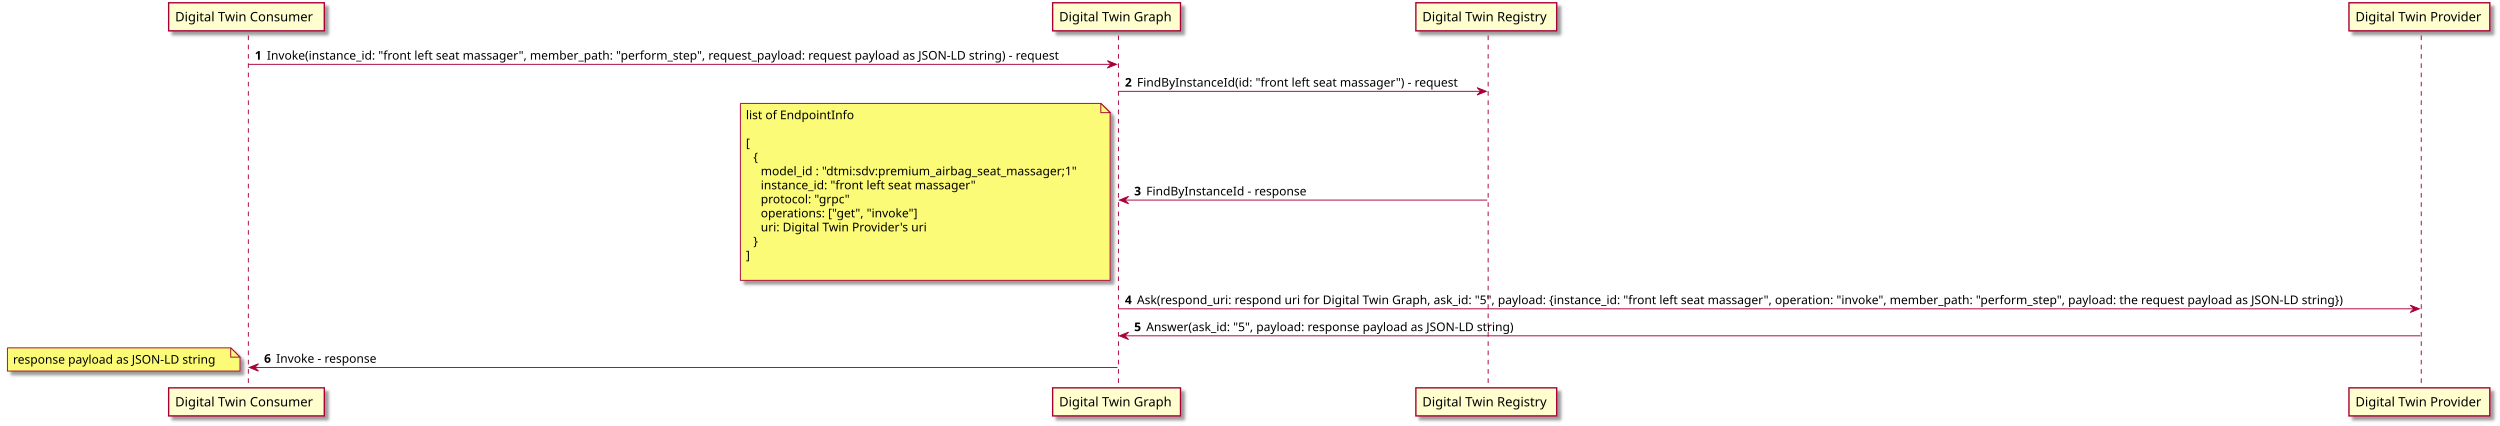
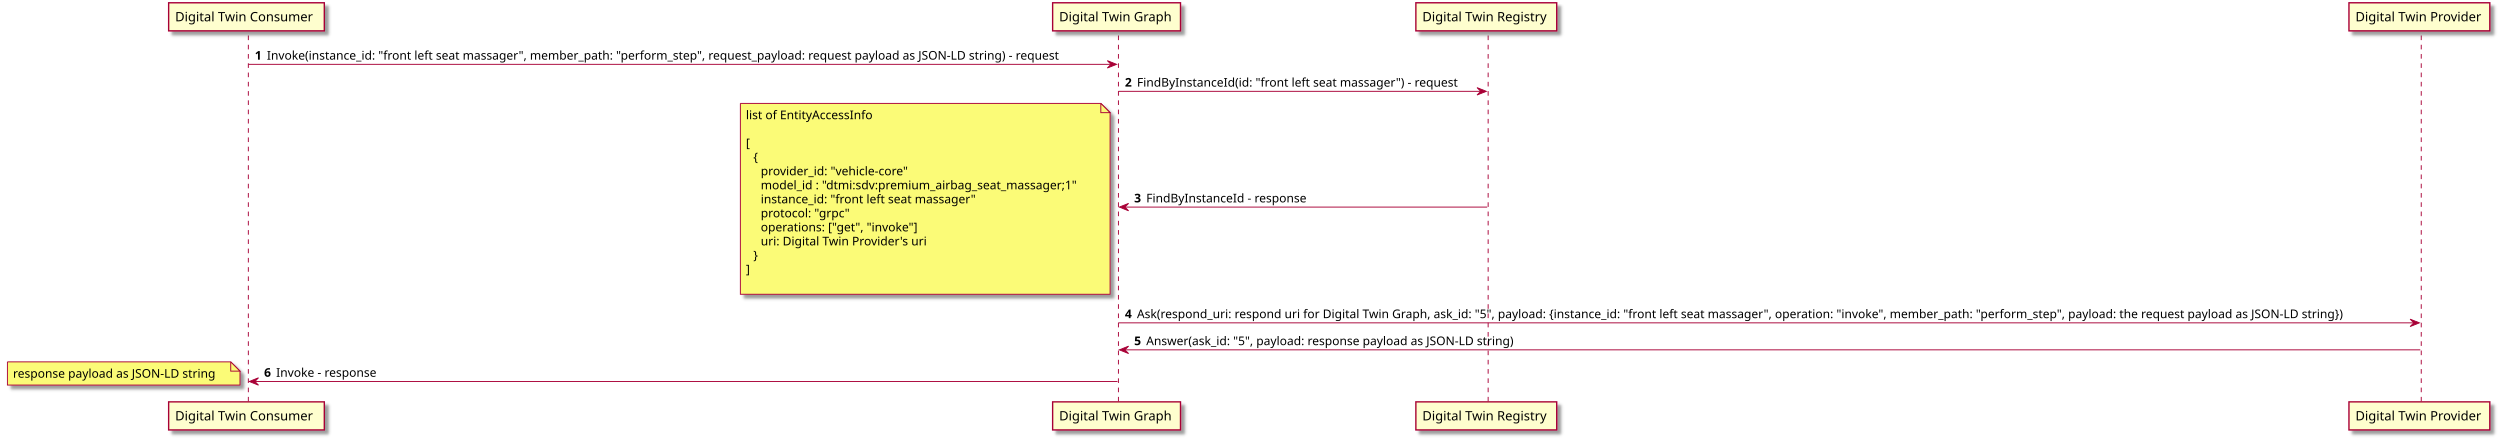
- <svg xmlns="http://www.w3.org/2000/svg" contentScriptType="application/ecmascript" contentStyleType="text/css" height="459px" preserveAspectRatio="none" style="width:2698px;height:459px;background:#FEFEFE;" version="1.1" viewBox="0 0 2698 459" width="2698px" zoomAndPan="magnify">
+ <svg xmlns="http://www.w3.org/2000/svg" contentScriptType="application/ecmascript" contentStyleType="text/css" height="474px" preserveAspectRatio="none" style="width:2698px;height:474px;" version="1.1" viewBox="0 0 2698 474" width="2698px" zoomAndPan="magnify">
  <defs>
-     <filter height="300%" id="fwckrr90kyq4o" width="300%" x="-1" y="-1">
+     <filter height="300%" id="f1e9u8x86qam77" width="300%" x="-1" y="-1">
      <feGaussianBlur result="blurOut" stdDeviation="2.0" />
      <feColorMatrix in="blurOut" result="blurOut2" type="matrix" values="0 0 0 0 0 0 0 0 0 0 0 0 0 0 0 0 0 0 .4 0" />
      <feOffset dx="4.0" dy="4.0" in="blurOut2" result="blurOut3" />
      <feBlend in="SourceGraphic" in2="blurOut3" mode="normal" />
    </filter>
  </defs>
  <g>
-     <line style="stroke: #A80036; stroke-width: 1.0; stroke-dasharray: 5.0,5.0;" x1="268" x2="268" y1="38.297" y2="419.555" />
-     <line style="stroke: #A80036; stroke-width: 1.0; stroke-dasharray: 5.0,5.0;" x1="1207" x2="1207" y1="38.297" y2="419.555" />
-     <line style="stroke: #A80036; stroke-width: 1.0; stroke-dasharray: 5.0,5.0;" x1="1606" x2="1606" y1="38.297" y2="419.555" />
-     <line style="stroke: #A80036; stroke-width: 1.0; stroke-dasharray: 5.0,5.0;" x1="2613" x2="2613" y1="38.297" y2="419.555" />
-     <rect fill="#FEFECE" filter="url(#fwckrr90kyq4o)" height="30.297" style="stroke: #A80036; stroke-width: 1.5;" width="168" x="182" y="3" />
+     <line style="stroke: #A80036; stroke-width: 1.0; stroke-dasharray: 5.0,5.0;" x1="268" x2="268" y1="38.297" y2="434.688" />
+     <line style="stroke: #A80036; stroke-width: 1.0; stroke-dasharray: 5.0,5.0;" x1="1207" x2="1207" y1="38.297" y2="434.688" />
+     <line style="stroke: #A80036; stroke-width: 1.0; stroke-dasharray: 5.0,5.0;" x1="1606" x2="1606" y1="38.297" y2="434.688" />
+     <line style="stroke: #A80036; stroke-width: 1.0; stroke-dasharray: 5.0,5.0;" x1="2613" x2="2613" y1="38.297" y2="434.688" />
+     <rect fill="#FEFECE" filter="url(#f1e9u8x86qam77)" height="30.297" style="stroke: #A80036; stroke-width: 1.5;" width="168" x="182" y="3" />
    <text fill="#000000" font-family="sans-serif" font-size="14" lengthAdjust="spacingAndGlyphs" textLength="154" x="189" y="22.995">Digital Twin Consumer</text>
-     <rect fill="#FEFECE" filter="url(#fwckrr90kyq4o)" height="30.297" style="stroke: #A80036; stroke-width: 1.5;" width="168" x="182" y="418.555" />
-     <text fill="#000000" font-family="sans-serif" font-size="14" lengthAdjust="spacingAndGlyphs" textLength="154" x="189" y="438.55">Digital Twin Consumer</text>
-     <rect fill="#FEFECE" filter="url(#fwckrr90kyq4o)" height="30.297" style="stroke: #A80036; stroke-width: 1.5;" width="138" x="1136" y="3" />
+     <rect fill="#FEFECE" filter="url(#f1e9u8x86qam77)" height="30.297" style="stroke: #A80036; stroke-width: 1.5;" width="168" x="182" y="433.688" />
+     <text fill="#000000" font-family="sans-serif" font-size="14" lengthAdjust="spacingAndGlyphs" textLength="154" x="189" y="453.683">Digital Twin Consumer</text>
+     <rect fill="#FEFECE" filter="url(#f1e9u8x86qam77)" height="30.297" style="stroke: #A80036; stroke-width: 1.5;" width="138" x="1136" y="3" />
    <text fill="#000000" font-family="sans-serif" font-size="14" lengthAdjust="spacingAndGlyphs" textLength="124" x="1143" y="22.995">Digital Twin Graph</text>
-     <rect fill="#FEFECE" filter="url(#fwckrr90kyq4o)" height="30.297" style="stroke: #A80036; stroke-width: 1.5;" width="138" x="1136" y="418.555" />
-     <text fill="#000000" font-family="sans-serif" font-size="14" lengthAdjust="spacingAndGlyphs" textLength="124" x="1143" y="438.55">Digital Twin Graph</text>
-     <rect fill="#FEFECE" filter="url(#fwckrr90kyq4o)" height="30.297" style="stroke: #A80036; stroke-width: 1.5;" width="152" x="1528" y="3" />
+     <rect fill="#FEFECE" filter="url(#f1e9u8x86qam77)" height="30.297" style="stroke: #A80036; stroke-width: 1.5;" width="138" x="1136" y="433.688" />
+     <text fill="#000000" font-family="sans-serif" font-size="14" lengthAdjust="spacingAndGlyphs" textLength="124" x="1143" y="453.683">Digital Twin Graph</text>
+     <rect fill="#FEFECE" filter="url(#f1e9u8x86qam77)" height="30.297" style="stroke: #A80036; stroke-width: 1.5;" width="152" x="1528" y="3" />
    <text fill="#000000" font-family="sans-serif" font-size="14" lengthAdjust="spacingAndGlyphs" textLength="138" x="1535" y="22.995">Digital Twin Registry</text>
-     <rect fill="#FEFECE" filter="url(#fwckrr90kyq4o)" height="30.297" style="stroke: #A80036; stroke-width: 1.5;" width="152" x="1528" y="418.555" />
-     <text fill="#000000" font-family="sans-serif" font-size="14" lengthAdjust="spacingAndGlyphs" textLength="138" x="1535" y="438.55">Digital Twin Registry</text>
-     <rect fill="#FEFECE" filter="url(#fwckrr90kyq4o)" height="30.297" style="stroke: #A80036; stroke-width: 1.5;" width="152" x="2535" y="3" />
+     <rect fill="#FEFECE" filter="url(#f1e9u8x86qam77)" height="30.297" style="stroke: #A80036; stroke-width: 1.5;" width="152" x="1528" y="433.688" />
+     <text fill="#000000" font-family="sans-serif" font-size="14" lengthAdjust="spacingAndGlyphs" textLength="138" x="1535" y="453.683">Digital Twin Registry</text>
+     <rect fill="#FEFECE" filter="url(#f1e9u8x86qam77)" height="30.297" style="stroke: #A80036; stroke-width: 1.5;" width="152" x="2535" y="3" />
    <text fill="#000000" font-family="sans-serif" font-size="14" lengthAdjust="spacingAndGlyphs" textLength="138" x="2542" y="22.995">Digital Twin Provider</text>
-     <rect fill="#FEFECE" filter="url(#fwckrr90kyq4o)" height="30.297" style="stroke: #A80036; stroke-width: 1.5;" width="152" x="2535" y="418.555" />
-     <text fill="#000000" font-family="sans-serif" font-size="14" lengthAdjust="spacingAndGlyphs" textLength="138" x="2542" y="438.55">Digital Twin Provider</text>
+     <rect fill="#FEFECE" filter="url(#f1e9u8x86qam77)" height="30.297" style="stroke: #A80036; stroke-width: 1.5;" width="152" x="2535" y="433.688" />
+     <text fill="#000000" font-family="sans-serif" font-size="14" lengthAdjust="spacingAndGlyphs" textLength="138" x="2542" y="453.683">Digital Twin Provider</text>
    <polygon fill="#A80036" points="1195,65.43,1205,69.43,1195,73.43,1199,69.43" style="stroke: #A80036; stroke-width: 1.0;" />
    <line style="stroke: #A80036; stroke-width: 1.0;" x1="268" x2="1201" y1="69.43" y2="69.43" />
    <text fill="#000000" font-family="sans-serif" font-size="13" font-weight="bold" lengthAdjust="spacingAndGlyphs" textLength="9" x="275" y="64.364">1</text>
    <text fill="#000000" font-family="sans-serif" font-size="13" lengthAdjust="spacingAndGlyphs" textLength="902" x="288" y="64.364">Invoke(instance_id: "front left seat massager", member_path: "perform_step", request_payload: request payload as JSON-LD string) - request</text>
    <polygon fill="#A80036" points="1594,94.562,1604,98.562,1594,102.562,1598,98.562" style="stroke: #A80036; stroke-width: 1.0;" />
    <line style="stroke: #A80036; stroke-width: 1.0;" x1="1207" x2="1600" y1="98.562" y2="98.562" />
    <text fill="#000000" font-family="sans-serif" font-size="13" font-weight="bold" lengthAdjust="spacingAndGlyphs" textLength="9" x="1214" y="93.497">2</text>
    <text fill="#000000" font-family="sans-serif" font-size="13" lengthAdjust="spacingAndGlyphs" textLength="362" x="1227" y="93.497">FindByInstanceId(id: "front left seat massager") - request</text>
-     <polygon fill="#A80036" points="1218,211.926,1208,215.926,1218,219.926,1214,215.926" style="stroke: #A80036; stroke-width: 1.0;" />
-     <line style="stroke: #A80036; stroke-width: 1.0;" x1="1212" x2="1605" y1="215.926" y2="215.926" />
-     <text fill="#000000" font-family="sans-serif" font-size="13" font-weight="bold" lengthAdjust="spacingAndGlyphs" textLength="9" x="1224" y="210.86">3</text>
-     <text fill="#000000" font-family="sans-serif" font-size="13" lengthAdjust="spacingAndGlyphs" textLength="179" x="1237" y="210.86">FindByInstanceId - response</text>
-     <path d="M799,111.562 L799,302.562 L1198,302.562 L1198,121.562 L1188,111.562 L799,111.562 " fill="#FBFB77" filter="url(#fwckrr90kyq4o)" style="stroke: #A80036; stroke-width: 1.0;" />
+     <polygon fill="#A80036" points="1218,219.492,1208,223.492,1218,227.492,1214,223.492" style="stroke: #A80036; stroke-width: 1.0;" />
+     <line style="stroke: #A80036; stroke-width: 1.0;" x1="1212" x2="1605" y1="223.492" y2="223.492" />
+     <text fill="#000000" font-family="sans-serif" font-size="13" font-weight="bold" lengthAdjust="spacingAndGlyphs" textLength="9" x="1224" y="218.426">3</text>
+     <text fill="#000000" font-family="sans-serif" font-size="13" lengthAdjust="spacingAndGlyphs" textLength="179" x="1237" y="218.426">FindByInstanceId - response</text>
+     <path d="M799,111.562 L799,317.562 L1198,317.562 L1198,121.562 L1188,111.562 L799,111.562 " fill="#FBFB77" filter="url(#f1e9u8x86qam77)" style="stroke: #A80036; stroke-width: 1.0;" />
    <path d="M1188,111.562 L1188,121.562 L1198,121.562 L1188,111.562 " fill="#FBFB77" style="stroke: #A80036; stroke-width: 1.0;" />
-     <text fill="#000000" font-family="sans-serif" font-size="13" lengthAdjust="spacingAndGlyphs" textLength="117" x="805" y="128.629">list of EndpointInfo</text>
+     <text fill="#000000" font-family="sans-serif" font-size="13" lengthAdjust="spacingAndGlyphs" textLength="142" x="805" y="128.629">list of EntityAccessInfo</text>
    <text fill="#000000" font-family="sans-serif" font-size="13" lengthAdjust="spacingAndGlyphs" textLength="0" x="809" y="143.762" />
    <text fill="#000000" font-family="sans-serif" font-size="13" lengthAdjust="spacingAndGlyphs" textLength="5" x="805" y="158.895">[</text>
    <text fill="#000000" font-family="sans-serif" font-size="13" lengthAdjust="spacingAndGlyphs" textLength="8" x="813" y="174.028">{</text>
-     <text fill="#000000" font-family="sans-serif" font-size="13" lengthAdjust="spacingAndGlyphs" textLength="362" x="821" y="189.161">model_id : "dtmi:sdv:premium_airbag_seat_massager;1"</text>
-     <text fill="#000000" font-family="sans-serif" font-size="13" lengthAdjust="spacingAndGlyphs" textLength="244" x="821" y="204.293">instance_id: "front left seat massager"</text>
-     <text fill="#000000" font-family="sans-serif" font-size="13" lengthAdjust="spacingAndGlyphs" textLength="98" x="821" y="219.426">protocol: "grpc"</text>
-     <text fill="#000000" font-family="sans-serif" font-size="13" lengthAdjust="spacingAndGlyphs" textLength="176" x="821" y="234.559">operations: ["get", "invoke"]</text>
-     <text fill="#000000" font-family="sans-serif" font-size="13" lengthAdjust="spacingAndGlyphs" textLength="181" x="821" y="249.692">uri: Digital Twin Provider's uri</text>
-     <text fill="#000000" font-family="sans-serif" font-size="13" lengthAdjust="spacingAndGlyphs" textLength="8" x="813" y="264.825">}</text>
-     <text fill="#000000" font-family="sans-serif" font-size="13" lengthAdjust="spacingAndGlyphs" textLength="5" x="805" y="279.957">]</text>
-     <text fill="#000000" font-family="sans-serif" font-size="13" lengthAdjust="spacingAndGlyphs" textLength="0" x="809" y="295.09" />
-     <polygon fill="#A80036" points="2601,329.289,2611,333.289,2601,337.289,2605,333.289" style="stroke: #A80036; stroke-width: 1.0;" />
-     <line style="stroke: #A80036; stroke-width: 1.0;" x1="1207" x2="2607" y1="333.289" y2="333.289" />
-     <text fill="#000000" font-family="sans-serif" font-size="13" font-weight="bold" lengthAdjust="spacingAndGlyphs" textLength="9" x="1214" y="328.223">4</text>
-     <text fill="#000000" font-family="sans-serif" font-size="13" lengthAdjust="spacingAndGlyphs" textLength="1369" x="1227" y="328.223">Ask(respond_uri: respond uri for Digital Twin Graph, ask_id: "5", payload: {instance_id: "front left seat massager", operation: "invoke", member_path: "perform_step", payload: the request payload as JSON-LD string})</text>
-     <polygon fill="#A80036" points="1218,358.422,1208,362.422,1218,366.422,1214,362.422" style="stroke: #A80036; stroke-width: 1.0;" />
-     <line style="stroke: #A80036; stroke-width: 1.0;" x1="1212" x2="2612" y1="362.422" y2="362.422" />
-     <text fill="#000000" font-family="sans-serif" font-size="13" font-weight="bold" lengthAdjust="spacingAndGlyphs" textLength="9" x="1224" y="357.356">5</text>
-     <text fill="#000000" font-family="sans-serif" font-size="13" lengthAdjust="spacingAndGlyphs" textLength="418" x="1237" y="357.356">Answer(ask_id: "5", payload: response payload as JSON-LD string)</text>
-     <polygon fill="#A80036" points="279,392.555,269,396.555,279,400.555,275,396.555" style="stroke: #A80036; stroke-width: 1.0;" />
-     <line style="stroke: #A80036; stroke-width: 1.0;" x1="273" x2="1206" y1="396.555" y2="396.555" />
-     <text fill="#000000" font-family="sans-serif" font-size="13" font-weight="bold" lengthAdjust="spacingAndGlyphs" textLength="9" x="285" y="391.489">6</text>
-     <text fill="#000000" font-family="sans-serif" font-size="13" lengthAdjust="spacingAndGlyphs" textLength="113" x="298" y="391.489">Invoke - response</text>
-     <path d="M8,375.422 L8,400.422 L259,400.422 L259,385.422 L249,375.422 L8,375.422 " fill="#FBFB77" filter="url(#fwckrr90kyq4o)" style="stroke: #A80036; stroke-width: 1.0;" />
-     <path d="M249,375.422 L249,385.422 L259,385.422 L249,375.422 " fill="#FBFB77" style="stroke: #A80036; stroke-width: 1.0;" />
-     <text fill="#000000" font-family="sans-serif" font-size="13" lengthAdjust="spacingAndGlyphs" textLength="230" x="14" y="392.489">response payload as JSON-LD string</text>
+     <text fill="#000000" font-family="sans-serif" font-size="13" lengthAdjust="spacingAndGlyphs" textLength="165" x="821" y="189.161">provider_id: "vehicle-core"</text>
+     <text fill="#000000" font-family="sans-serif" font-size="13" lengthAdjust="spacingAndGlyphs" textLength="362" x="821" y="204.293">model_id : "dtmi:sdv:premium_airbag_seat_massager;1"</text>
+     <text fill="#000000" font-family="sans-serif" font-size="13" lengthAdjust="spacingAndGlyphs" textLength="244" x="821" y="219.426">instance_id: "front left seat massager"</text>
+     <text fill="#000000" font-family="sans-serif" font-size="13" lengthAdjust="spacingAndGlyphs" textLength="98" x="821" y="234.559">protocol: "grpc"</text>
+     <text fill="#000000" font-family="sans-serif" font-size="13" lengthAdjust="spacingAndGlyphs" textLength="176" x="821" y="249.692">operations: ["get", "invoke"]</text>
+     <text fill="#000000" font-family="sans-serif" font-size="13" lengthAdjust="spacingAndGlyphs" textLength="181" x="821" y="264.825">uri: Digital Twin Provider's uri</text>
+     <text fill="#000000" font-family="sans-serif" font-size="13" lengthAdjust="spacingAndGlyphs" textLength="8" x="813" y="279.957">}</text>
+     <text fill="#000000" font-family="sans-serif" font-size="13" lengthAdjust="spacingAndGlyphs" textLength="5" x="805" y="295.09">]</text>
+     <text fill="#000000" font-family="sans-serif" font-size="13" lengthAdjust="spacingAndGlyphs" textLength="0" x="809" y="310.223" />
+     <polygon fill="#A80036" points="2601,344.422,2611,348.422,2601,352.422,2605,348.422" style="stroke: #A80036; stroke-width: 1.0;" />
+     <line style="stroke: #A80036; stroke-width: 1.0;" x1="1207" x2="2607" y1="348.422" y2="348.422" />
+     <text fill="#000000" font-family="sans-serif" font-size="13" font-weight="bold" lengthAdjust="spacingAndGlyphs" textLength="9" x="1214" y="343.356">4</text>
+     <text fill="#000000" font-family="sans-serif" font-size="13" lengthAdjust="spacingAndGlyphs" textLength="1369" x="1227" y="343.356">Ask(respond_uri: respond uri for Digital Twin Graph, ask_id: "5", payload: {instance_id: "front left seat massager", operation: "invoke", member_path: "perform_step", payload: the request payload as JSON-LD string})</text>
+     <polygon fill="#A80036" points="1218,373.555,1208,377.555,1218,381.555,1214,377.555" style="stroke: #A80036; stroke-width: 1.0;" />
+     <line style="stroke: #A80036; stroke-width: 1.0;" x1="1212" x2="2612" y1="377.555" y2="377.555" />
+     <text fill="#000000" font-family="sans-serif" font-size="13" font-weight="bold" lengthAdjust="spacingAndGlyphs" textLength="9" x="1224" y="372.489">5</text>
+     <text fill="#000000" font-family="sans-serif" font-size="13" lengthAdjust="spacingAndGlyphs" textLength="418" x="1237" y="372.489">Answer(ask_id: "5", payload: response payload as JSON-LD string)</text>
+     <polygon fill="#A80036" points="279,407.688,269,411.688,279,415.688,275,411.688" style="stroke: #A80036; stroke-width: 1.0;" />
+     <line style="stroke: #A80036; stroke-width: 1.0;" x1="273" x2="1206" y1="411.688" y2="411.688" />
+     <text fill="#000000" font-family="sans-serif" font-size="13" font-weight="bold" lengthAdjust="spacingAndGlyphs" textLength="9" x="285" y="406.622">6</text>
+     <text fill="#000000" font-family="sans-serif" font-size="13" lengthAdjust="spacingAndGlyphs" textLength="113" x="298" y="406.622">Invoke - response</text>
+     <path d="M8,390.555 L8,415.555 L259,415.555 L259,400.555 L249,390.555 L8,390.555 " fill="#FBFB77" filter="url(#f1e9u8x86qam77)" style="stroke: #A80036; stroke-width: 1.0;" />
+     <path d="M249,390.555 L249,400.555 L259,400.555 L249,390.555 " fill="#FBFB77" style="stroke: #A80036; stroke-width: 1.0;" />
+     <text fill="#000000" font-family="sans-serif" font-size="13" lengthAdjust="spacingAndGlyphs" textLength="230" x="14" y="407.622">response payload as JSON-LD string</text>
  </g>
</svg>
